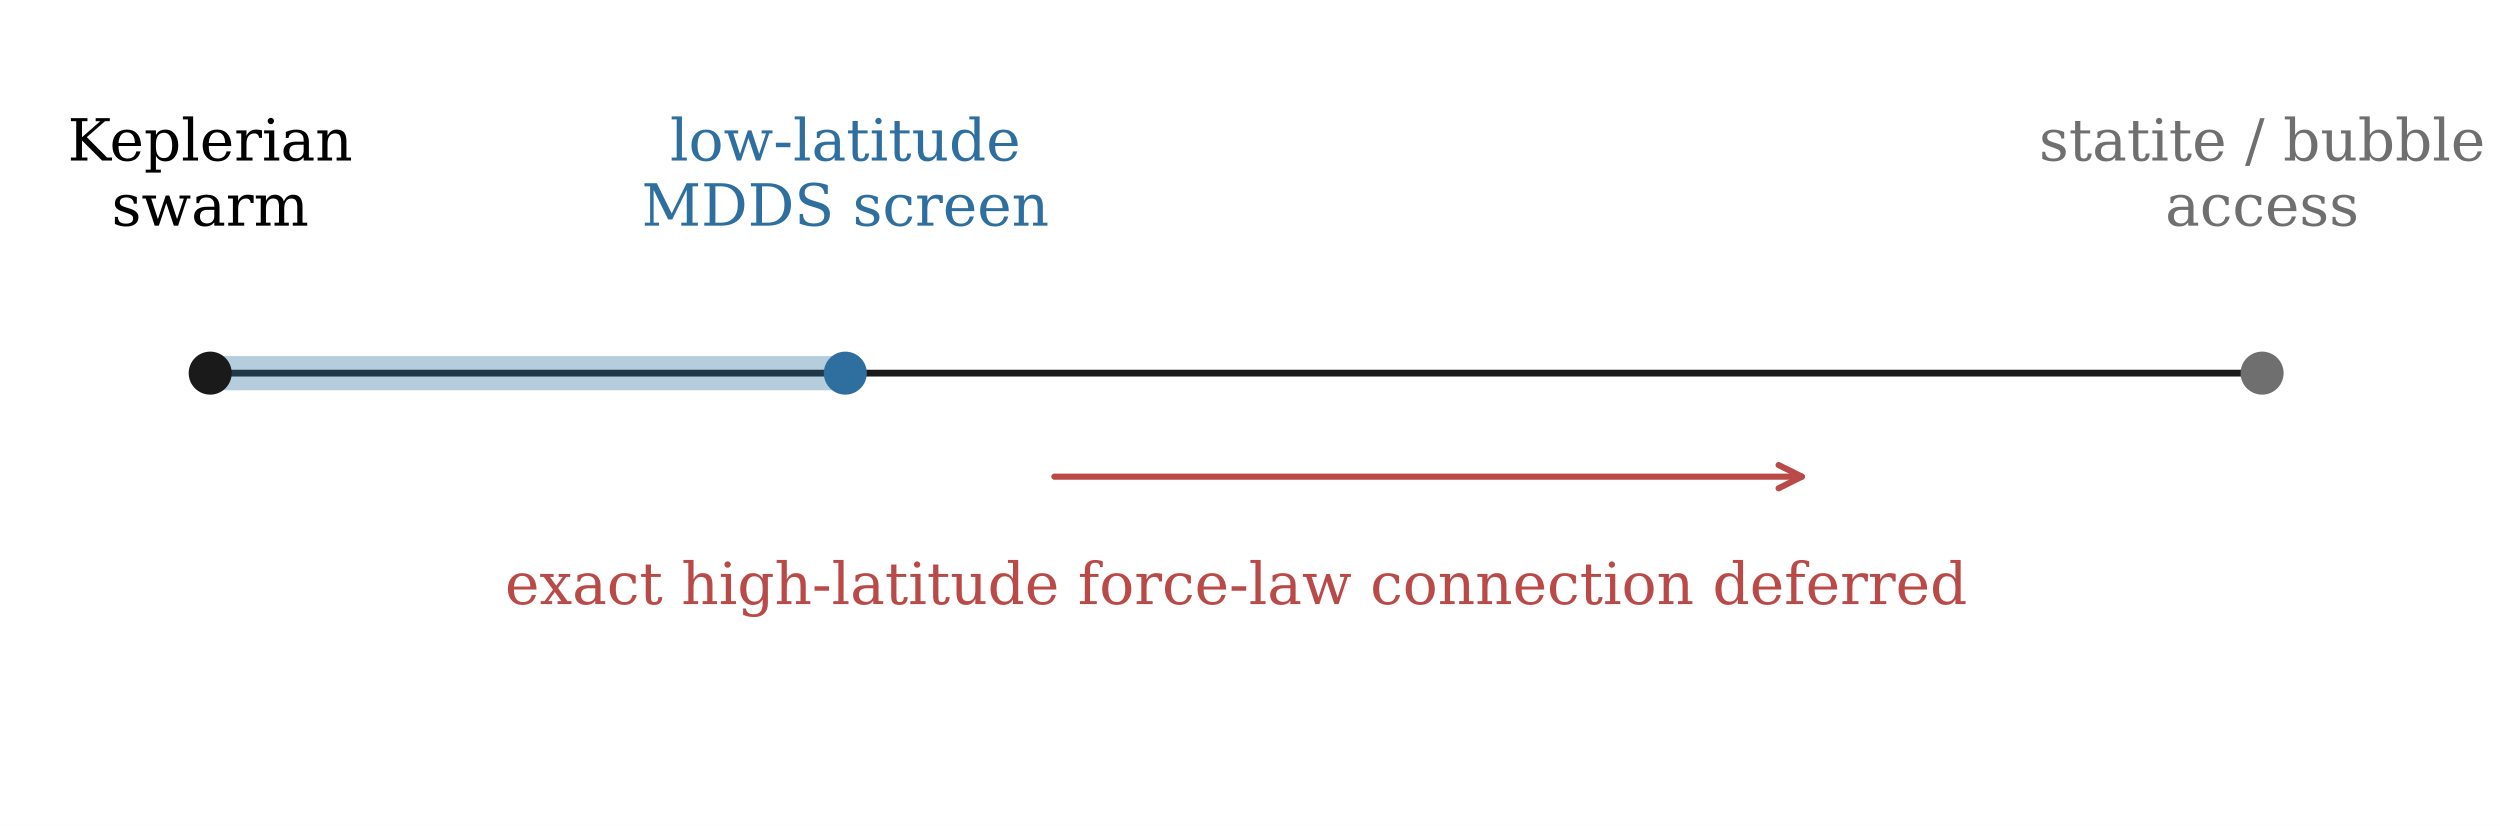
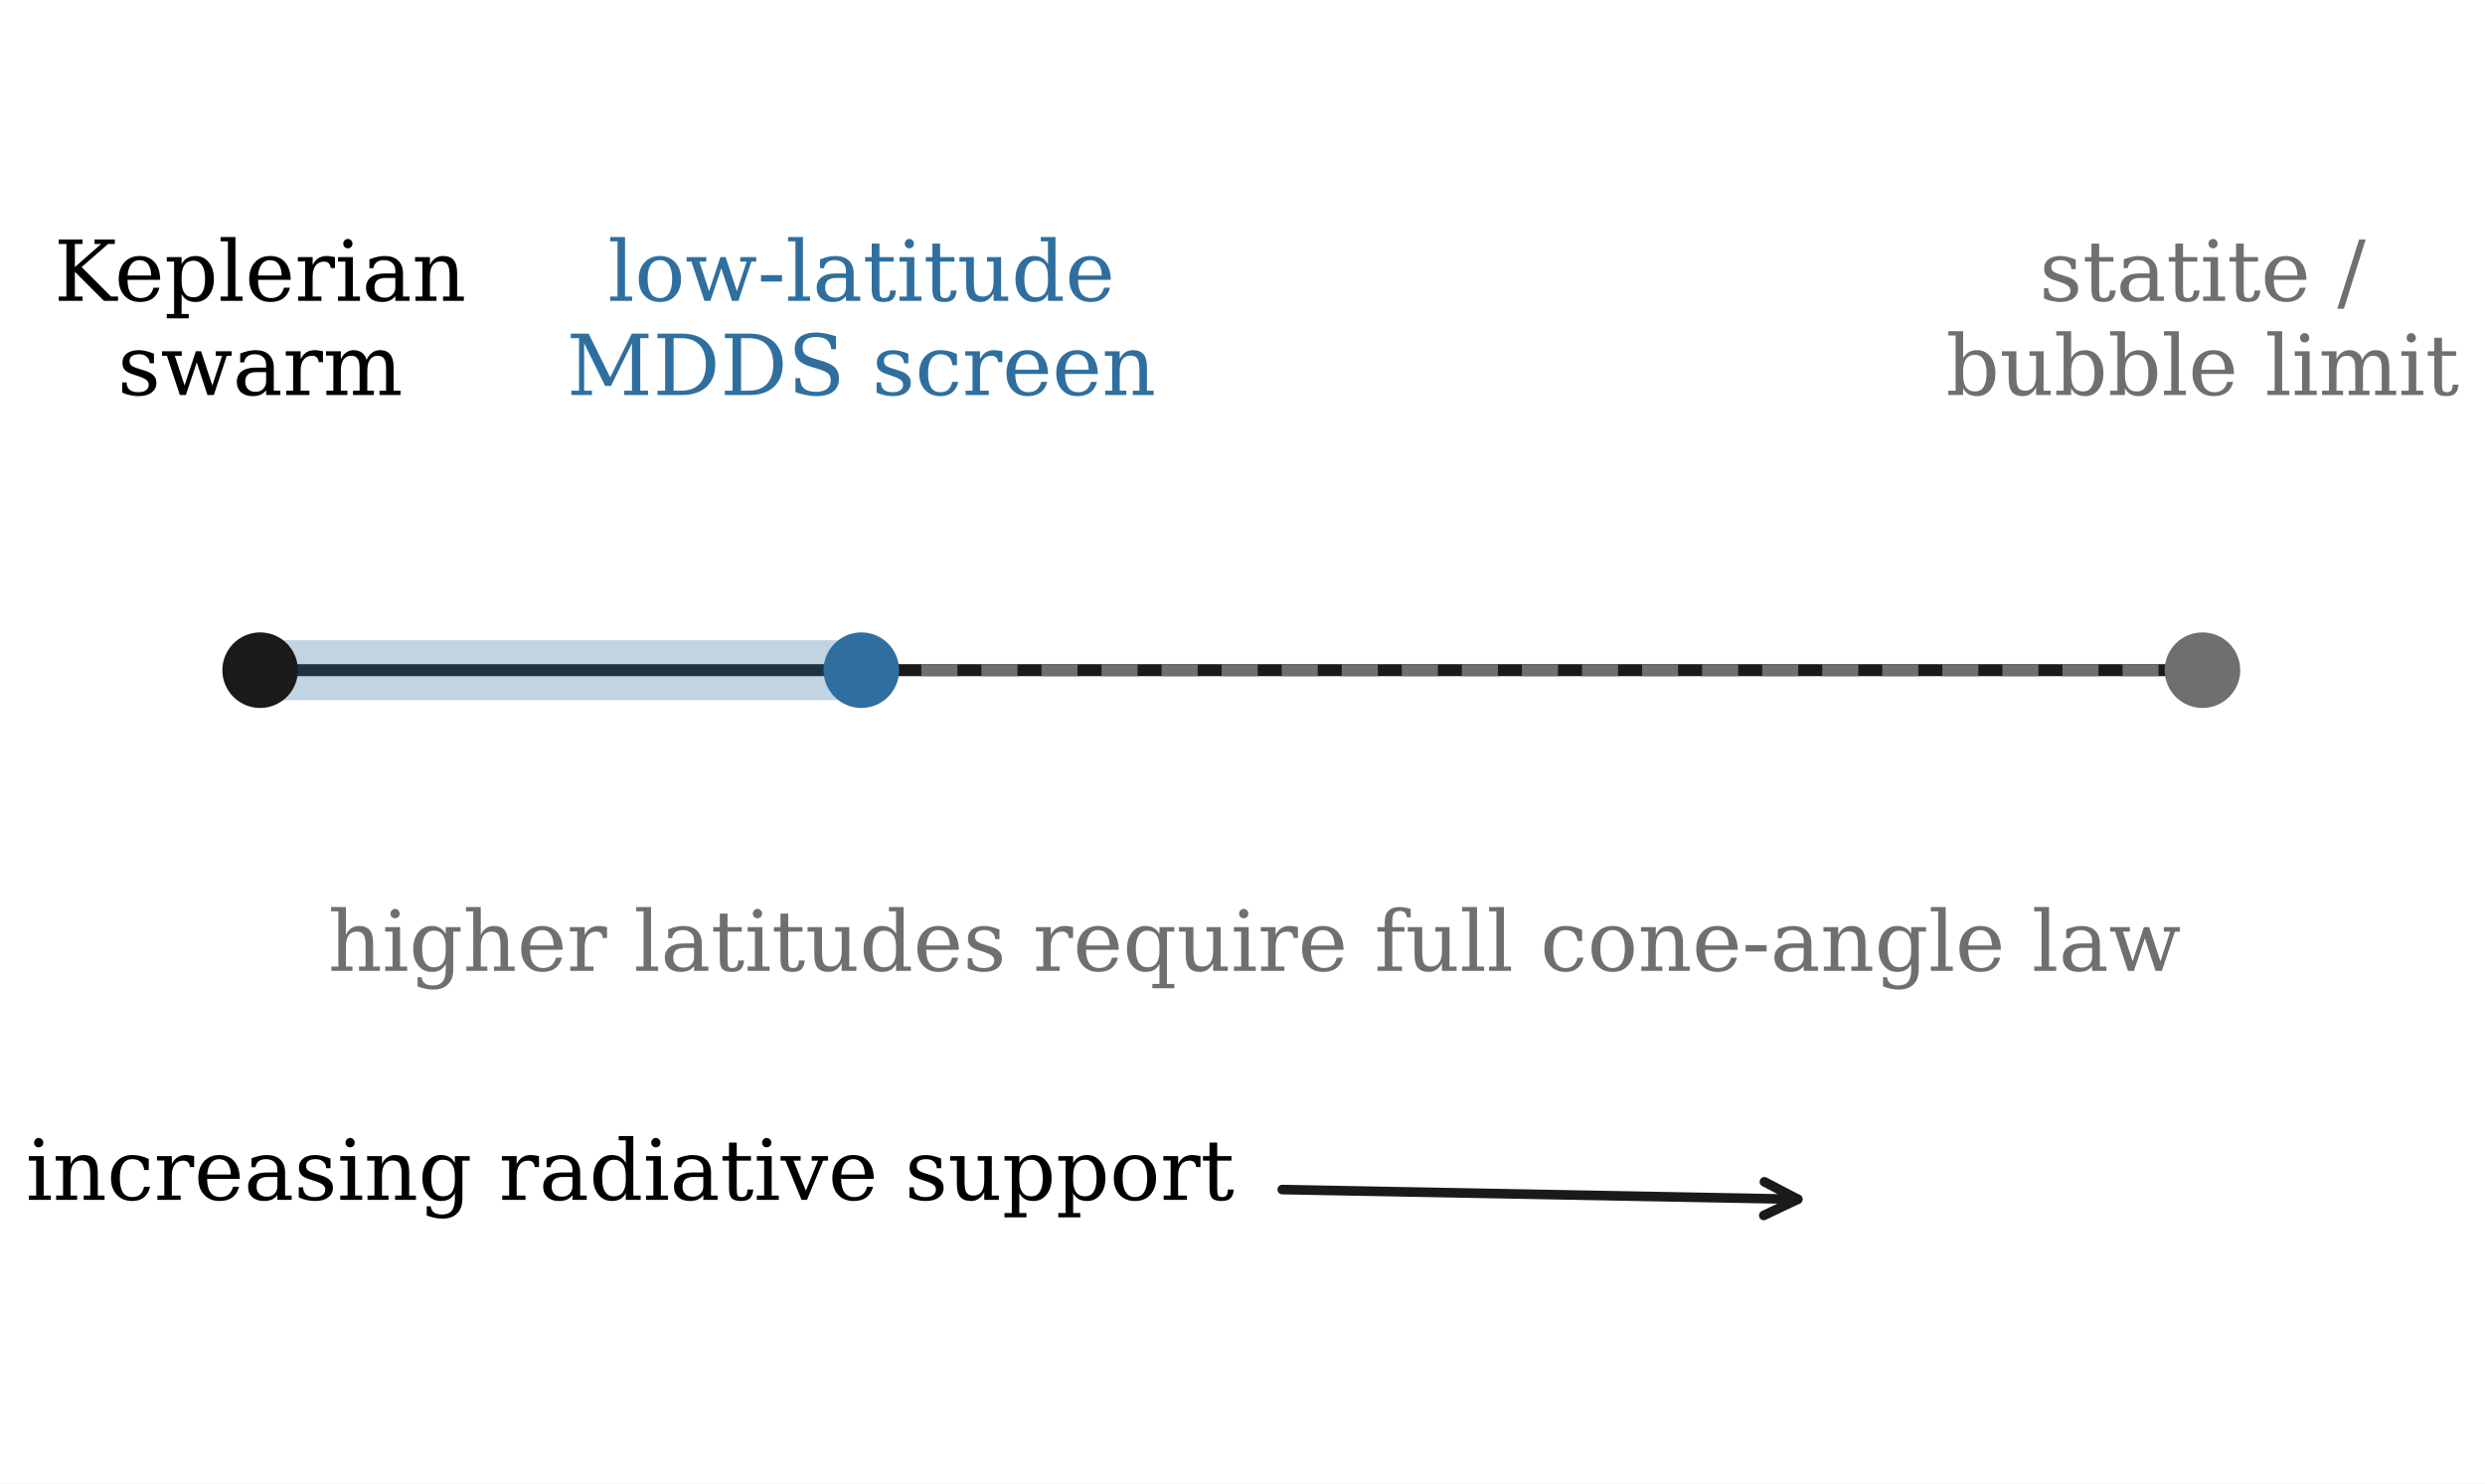
- <svg xmlns="http://www.w3.org/2000/svg" width="365.491pt" height="120.744pt" viewBox="0 0 365.491 120.744" version="1.1">
+ <svg xmlns="http://www.w3.org/2000/svg" width="206.889pt" height="123.516pt" viewBox="0 0 206.889 123.516" version="1.1">
  <defs>
    <style type="text/css">*{stroke-linejoin: round; stroke-linecap: butt}</style>
  </defs>
  <g id="figure_1">
    <g id="patch_1">
-       <path d="M 0 120.744 L 365.491 120.744 L 365.491 0 L 0 0 z " style="fill: #ffffff" />
+       <path d="M 0 123.516 L 206.889 123.516 L 206.889 0 L 0 0 z " style="fill: #ffffff" />
    </g>
    <g id="axes_1">
      <g id="patch_2">
-         <path d="M 2.16 118.584 L 359.28 118.584 L 359.28 2.16 L 2.16 2.16 z " style="fill: #ffffff" />
+         <path d="M 6.257 121.356 L 198.767 121.356 L 198.767 2.16 L 6.257 2.16 z " style="fill: #ffffff" />
      </g>
      <g id="matplotlib.axis_1" />
      <g id="matplotlib.axis_2" />
      <g id="line2d_1">
-         <path d="M 30.73 54.551 L 330.71 54.551 " clip-path="url(#p3dec298da5)" style="fill: none; stroke: #1a1a1a; stroke-linecap: square" />
+         <path d="M 21.658 55.798 L 183.366 55.798 " clip-path="url(#p4a5152fe47)" style="fill: none; stroke: #1a1a1a; stroke-linecap: square" />
      </g>
      <g id="line2d_2">
-         <path d="M 30.73 54.551 L 123.581 54.551 " clip-path="url(#p3dec298da5)" style="fill: none; stroke: #2f6f9f; stroke-opacity: 0.35; stroke-width: 5; stroke-linecap: round" />
+         <path d="M 21.658 55.798 L 71.71 55.798 " clip-path="url(#p4a5152fe47)" style="fill: none; stroke: #2f6f9f; stroke-opacity: 0.3; stroke-width: 5; stroke-linecap: round" />
+       </g>
+       <g id="line2d_3">
+         <path d="M 71.71 55.798 L 183.366 55.798 " clip-path="url(#p4a5152fe47)" style="fill: none; stroke-dasharray: 3,2; stroke-dashoffset: 0; stroke: #6f6f6f" />
      </g>
      <g id="PathCollection_1">
-         <path d="M 30.73 57.197 C 31.431 57.197 32.104 56.918 32.6 56.422 C 33.097 55.925 33.375 55.252 33.375 54.551 C 33.375 53.849 33.097 53.176 32.6 52.68 C 32.104 52.184 31.431 51.905 30.73 51.905 C 30.028 51.905 29.355 52.184 28.859 52.68 C 28.363 53.176 28.084 53.849 28.084 54.551 C 28.084 55.252 28.363 55.925 28.859 56.422 C 29.355 56.918 30.028 57.197 30.73 57.197 z " clip-path="url(#p3dec298da5)" style="fill: #1a1a1a; stroke: #1a1a1a" />
-         <path d="M 123.581 57.197 C 124.282 57.197 124.955 56.918 125.452 56.422 C 125.948 55.925 126.227 55.252 126.227 54.551 C 126.227 53.849 125.948 53.176 125.452 52.68 C 124.955 52.184 124.282 51.905 123.581 51.905 C 122.879 51.905 122.206 52.184 121.71 52.68 C 121.214 53.176 120.935 53.849 120.935 54.551 C 120.935 55.252 121.214 55.925 121.71 56.422 C 122.206 56.918 122.879 57.197 123.581 57.197 z " clip-path="url(#p3dec298da5)" style="fill: #2f6f9f; stroke: #2f6f9f" />
-         <path d="M 330.71 57.197 C 331.412 57.197 332.085 56.918 332.581 56.422 C 333.077 55.925 333.356 55.252 333.356 54.551 C 333.356 53.849 333.077 53.176 332.581 52.68 C 332.085 52.184 331.412 51.905 330.71 51.905 C 330.009 51.905 329.336 52.184 328.84 52.68 C 328.343 53.176 328.065 53.849 328.065 54.551 C 328.065 55.252 328.343 55.925 328.84 56.422 C 329.336 56.918 330.009 57.197 330.71 57.197 z " clip-path="url(#p3dec298da5)" style="fill: #6f6f6f; stroke: #6f6f6f" />
+         <path d="M 21.658 58.444 C 22.359 58.444 23.032 58.165 23.529 57.669 C 24.025 57.173 24.304 56.5 24.304 55.798 C 24.304 55.097 24.025 54.424 23.529 53.927 C 23.032 53.431 22.359 53.152 21.658 53.152 C 20.956 53.152 20.283 53.431 19.787 53.927 C 19.291 54.424 19.012 55.097 19.012 55.798 C 19.012 56.5 19.291 57.173 19.787 57.669 C 20.283 58.165 20.956 58.444 21.658 58.444 z " clip-path="url(#p4a5152fe47)" style="fill: #1a1a1a; stroke: #1a1a1a" />
+         <path d="M 71.71 58.444 C 72.412 58.444 73.085 58.165 73.581 57.669 C 74.077 57.173 74.356 56.5 74.356 55.798 C 74.356 55.097 74.077 54.424 73.581 53.927 C 73.085 53.431 72.412 53.152 71.71 53.152 C 71.009 53.152 70.336 53.431 69.84 53.927 C 69.343 54.424 69.065 55.097 69.065 55.798 C 69.065 56.5 69.343 57.173 69.84 57.669 C 70.336 58.165 71.009 58.444 71.71 58.444 z " clip-path="url(#p4a5152fe47)" style="fill: #2f6f9f; stroke: #2f6f9f" />
+         <path d="M 183.366 58.444 C 184.068 58.444 184.741 58.165 185.237 57.669 C 185.733 57.173 186.012 56.5 186.012 55.798 C 186.012 55.097 185.733 54.424 185.237 53.927 C 184.741 53.431 184.068 53.152 183.366 53.152 C 182.665 53.152 181.991 53.431 181.495 53.927 C 180.999 54.424 180.72 55.097 180.72 55.798 C 180.72 56.5 180.999 57.173 181.495 57.669 C 181.991 58.165 182.665 58.444 183.366 58.444 z " clip-path="url(#p4a5152fe47)" style="fill: #6f6f6f; stroke: #6f6f6f" />
      </g>
      <g id="text_1">
-         <text style="font-size: 8.5px; font-family: 'DejaVu Serif'" transform="translate(9.893311 23.47284)">Keplerian</text>
-         <text style="font-size: 8.5px; font-family: 'DejaVu Serif'" transform="translate(16.31546 32.99099)">swarm</text>
+         <text style="font-size: 7px; font-family: 'DejaVu Serif'" transform="translate(4.498478 25.04867)">Keplerian</text>
+         <text style="font-size: 7px; font-family: 'DejaVu Serif'" transform="translate(9.787306 32.88714)">swarm</text>
      </g>
      <g id="text_2">
-         <text style="font-size: 8.5px; font-family: 'DejaVu Serif'; fill: #2f6f9f" transform="translate(97.94666 23.47284)">low-latitude</text>
-         <text style="font-size: 8.5px; font-family: 'DejaVu Serif'; fill: #2f6f9f" transform="translate(93.79228 32.99099)">MDDS screen</text>
+         <text style="font-size: 7px; font-family: 'DejaVu Serif'; fill: #2f6f9f" transform="translate(50.59991 25.04867)">low-latitude</text>
+         <text style="font-size: 7px; font-family: 'DejaVu Serif'; fill: #2f6f9f" transform="translate(47.17866 32.88714)">MDDS screen</text>
      </g>
      <g id="text_3">
-         <text style="font-size: 8.5px; font-family: 'DejaVu Serif'; fill: #6f6f6f" transform="translate(298.0897 23.47284)">statite / bubble</text>
-         <text style="font-size: 8.5px; font-family: 'DejaVu Serif'; fill: #6f6f6f" transform="translate(316.5393 32.99099)">access</text>
+         <text style="font-size: 7px; font-family: 'DejaVu Serif'; fill: #6f6f6f" transform="translate(169.7813 25.04867)">statite /</text>
+         <text style="font-size: 7px; font-family: 'DejaVu Serif'; fill: #6f6f6f" transform="translate(162.0031 32.88714)">bubble limit</text>
      </g>
      <g id="text_4">
-         <text style="font-size: 8.5px; font-family: 'DejaVu Serif'; text-anchor: middle; fill: #b94a48" x="180.72" y="88.314" transform="rotate(-0 180.72 88.31376)">exact high-latitude force-law connection deferred</text>
+         <text style="font-size: 7px; font-family: 'DejaVu Serif'; text-anchor: middle; fill: #6f6f6f" x="104.437" y="80.829" transform="rotate(-0 104.4371 80.82936)">higher latitudes require full cone-angle law</text>
      </g>
      <g id="patch_3">
-         <path d="M 154.149 69.686 Q 209.29 69.686 263.425 69.686 " style="fill: none; stroke: #b94a48; stroke-width: 0.9; stroke-linecap: round" />
-         <path d="M 260.025 67.986 L 263.425 69.686 L 260.025 71.386 " style="fill: none; stroke: #b94a48; stroke-width: 0.9; stroke-linecap: round" />
+         <path d="M 106.756 99.04 Q 128.661 99.451 149.671 99.846 " style="fill: none; stroke: #1a1a1a; stroke-width: 0.8; stroke-linecap: round" />
+         <path d="M 146.898 98.394 L 149.671 99.846 L 146.845 101.193 " style="fill: none; stroke: #1a1a1a; stroke-width: 0.8; stroke-linecap: round" />
+       </g>
+       <g id="text_5">
+         <text style="font-size: 7px; font-family: 'DejaVu Serif'; text-anchor: middle" x="52.459" y="99.901" transform="rotate(-0 52.45938 99.90072)">increasing radiative support</text>
      </g>
    </g>
  </g>
  <defs>
-     <clipPath id="p3dec298da5">
-       <rect x="2.16" y="2.16" width="357.12" height="116.424" />
+     <clipPath id="p4a5152fe47">
+       <rect x="6.257" y="2.16" width="192.51" height="119.196" />
    </clipPath>
  </defs>
</svg>
